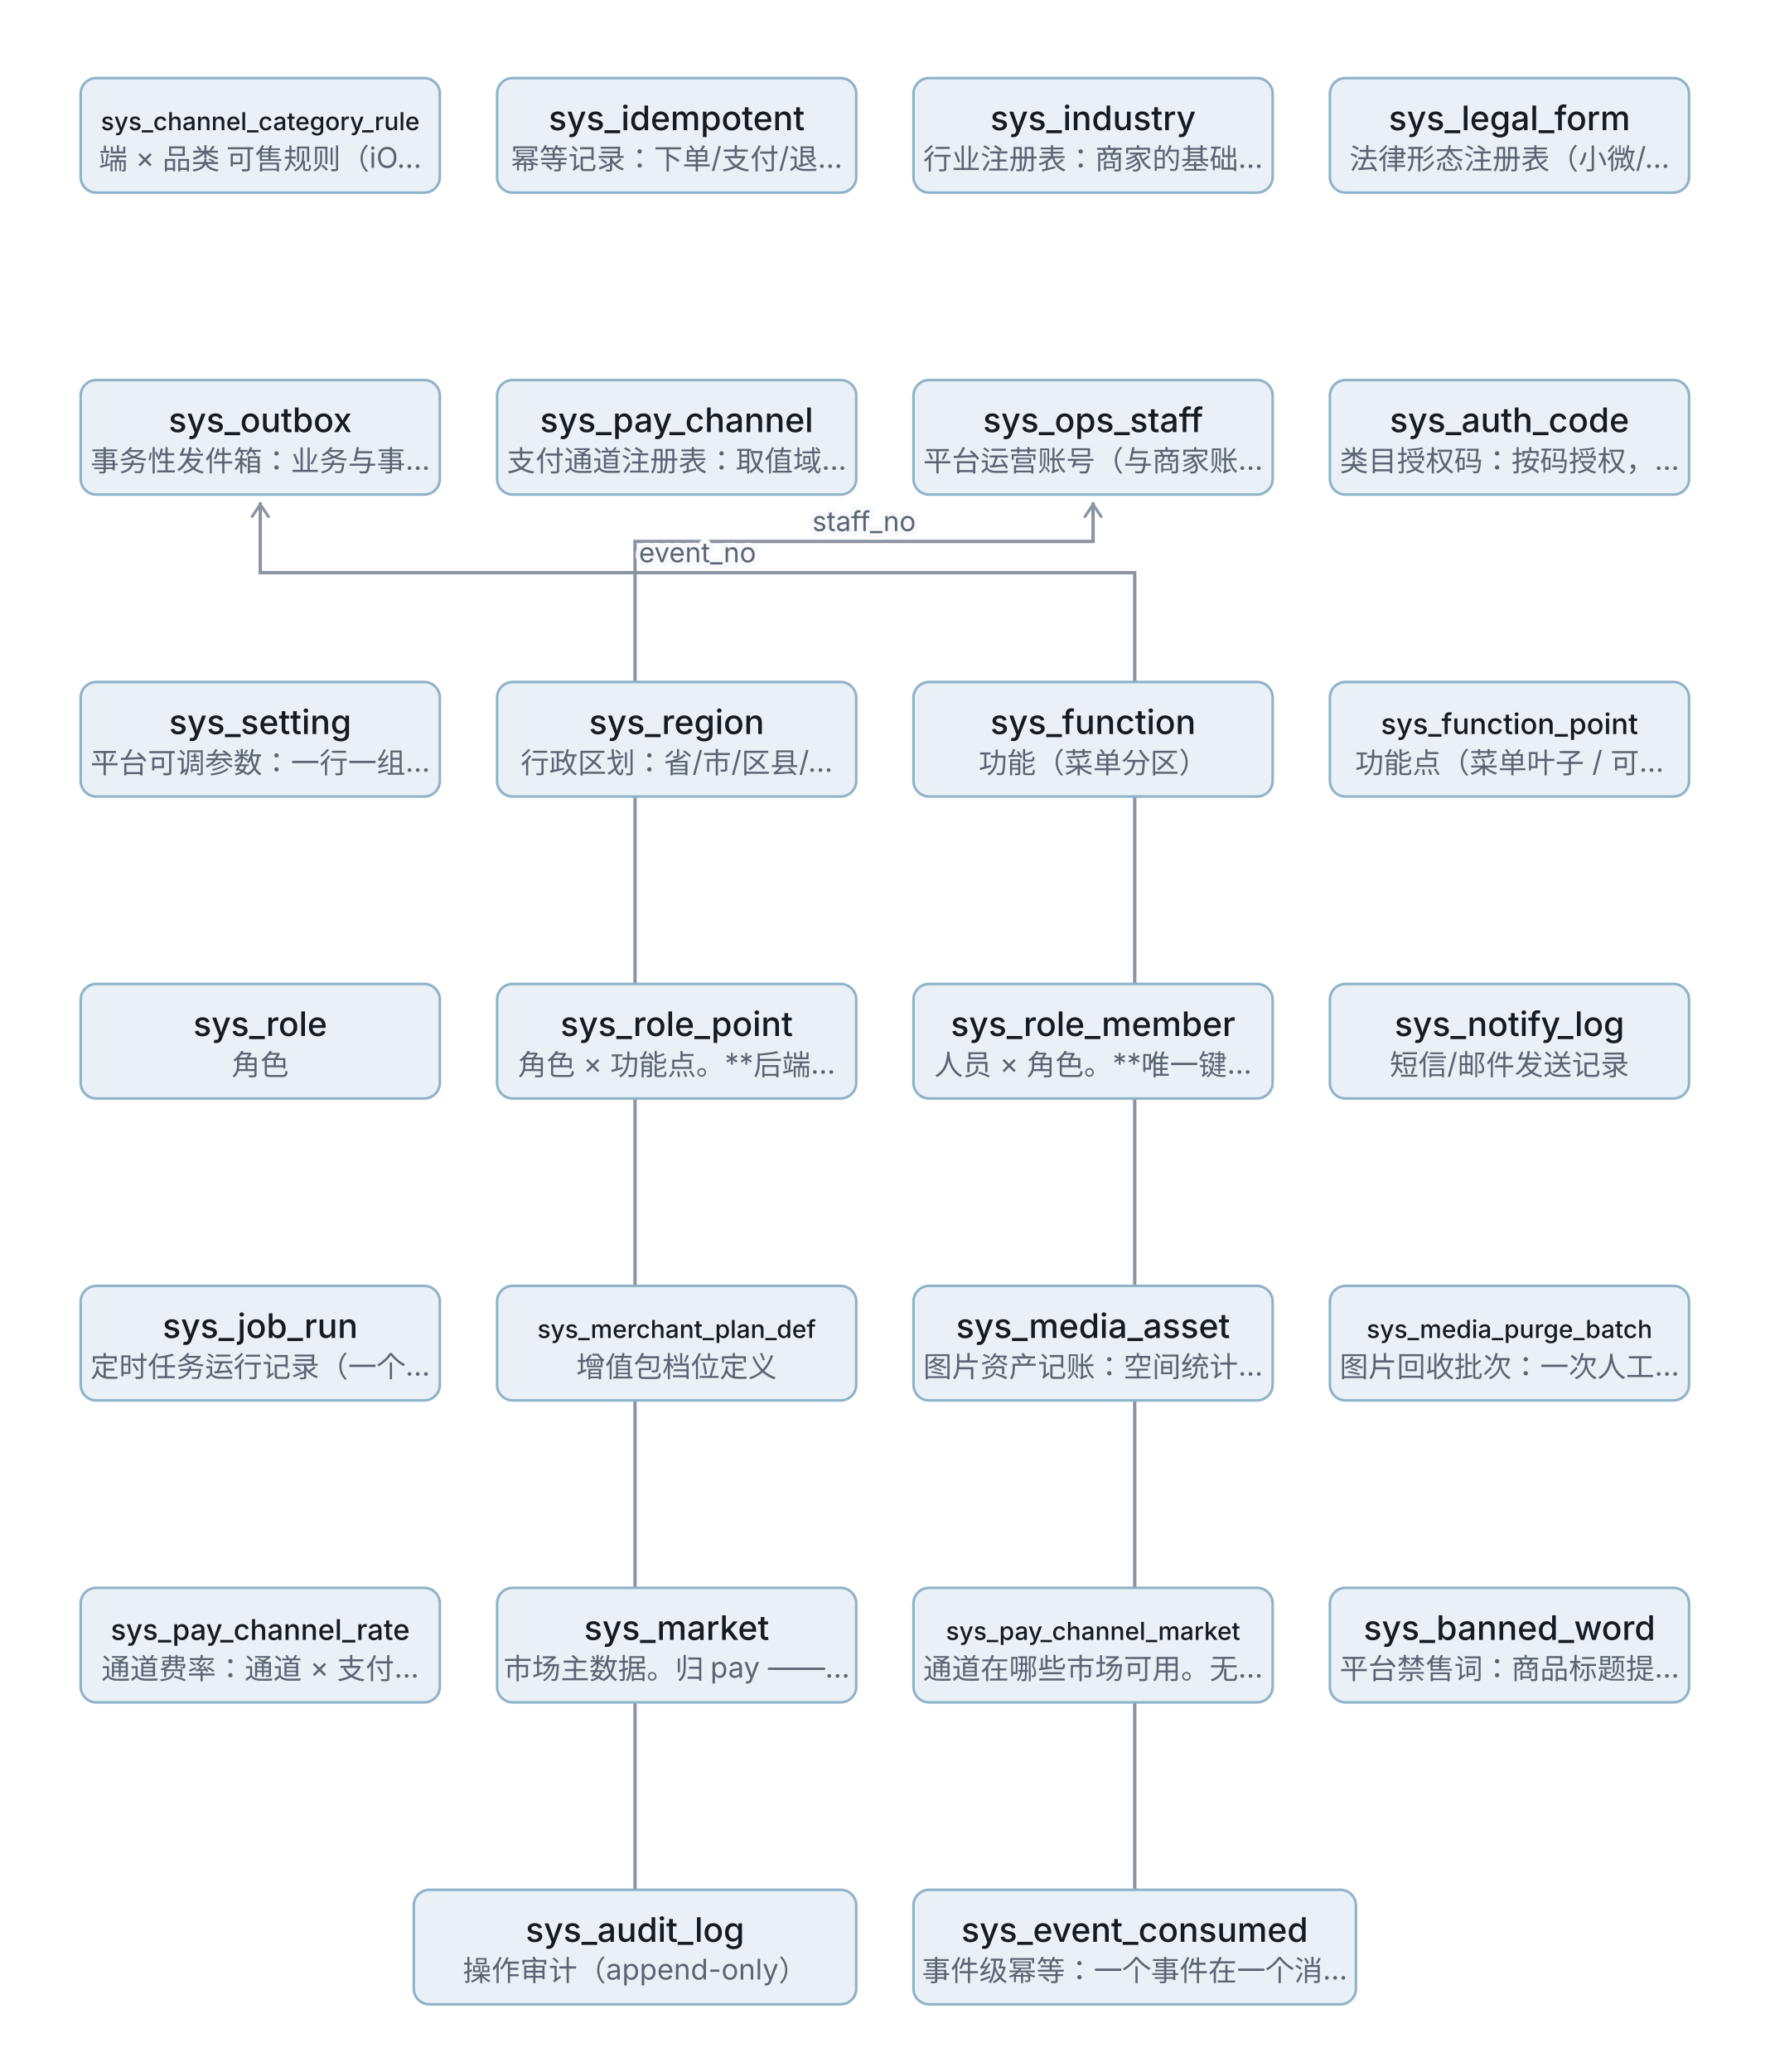
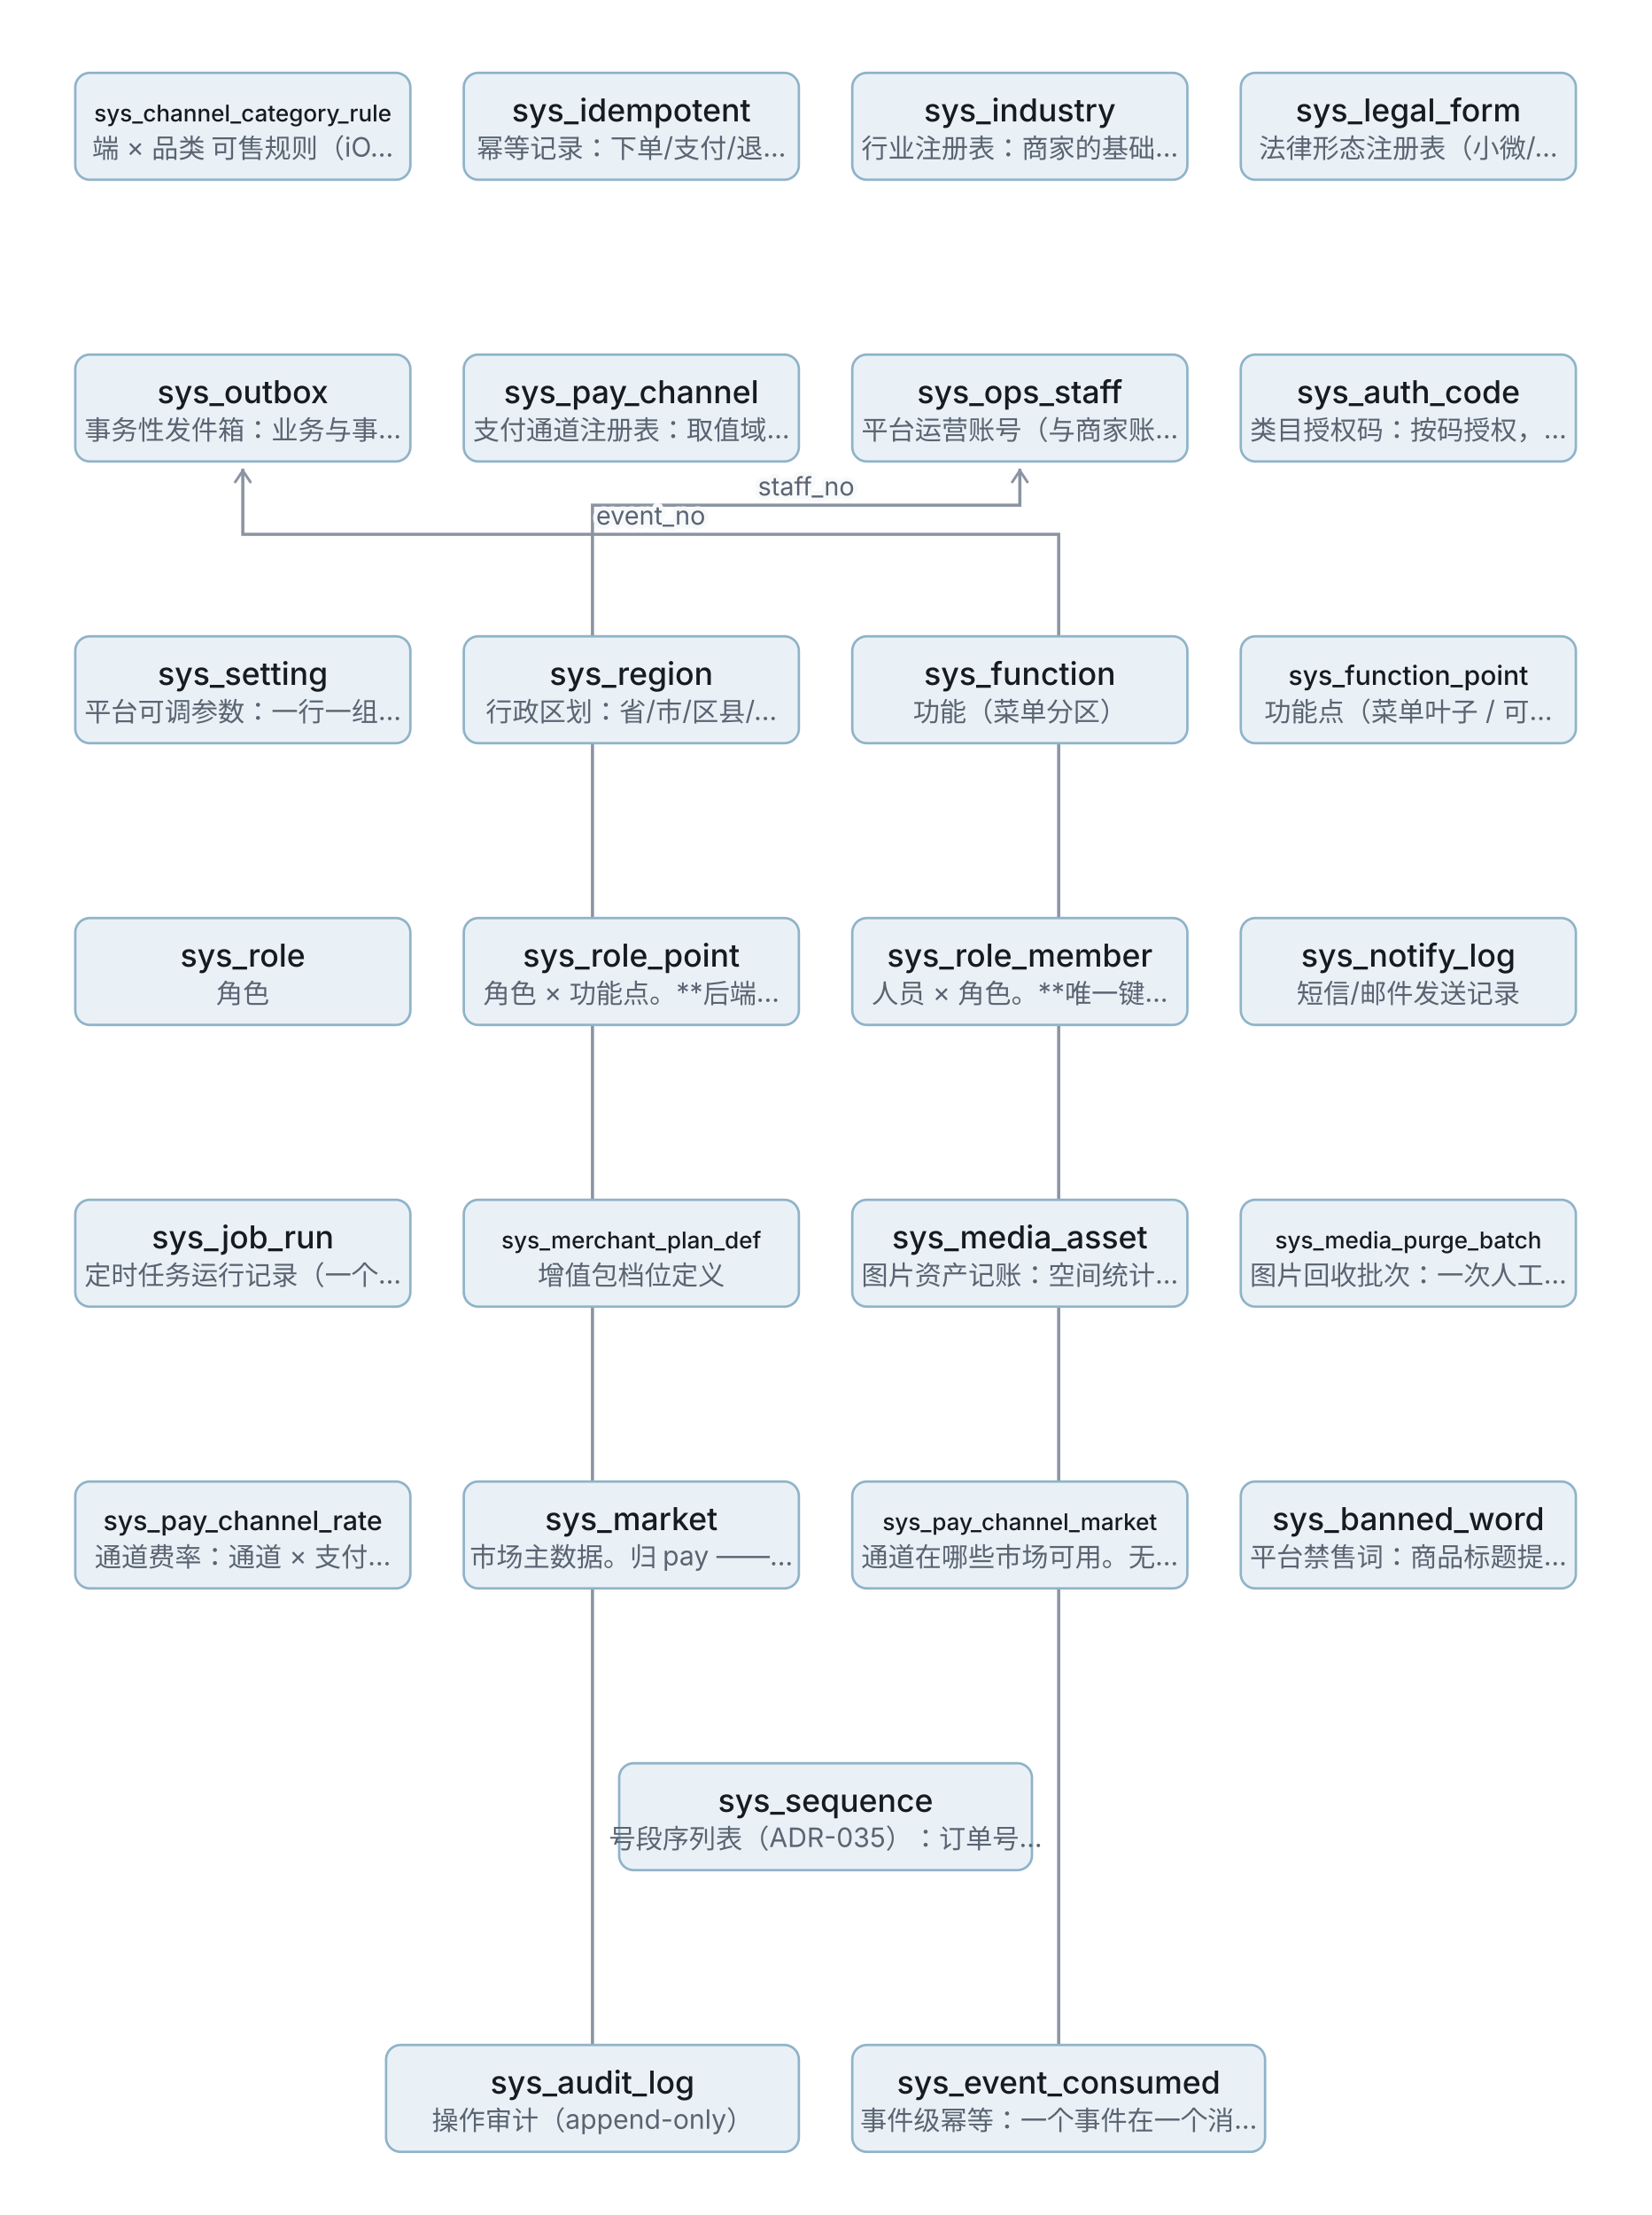
- <svg xmlns="http://www.w3.org/2000/svg" width="680" height="796" viewBox="0 0 680 796" role="img" font-family="system-ui,-apple-system,'PingFang SC',sans-serif">
+ <svg xmlns="http://www.w3.org/2000/svg" width="680" height="912" viewBox="0 0 680 912" role="img" font-family="system-ui,-apple-system,'PingFang SC',sans-serif">
  <defs>
    <marker id="a" viewBox="0 0 10 10" refX="9" refY="5" markerWidth="6" markerHeight="6" orient="auto-start-reverse">
      <path d="M2 1L8 5L2 9" fill="none" stroke="#8A94A2" stroke-width="1.4" stroke-linecap="round" />
    </marker>
    <style>.n{font-weight:500;fill:#161A21}.s{font-size:11px;fill:#5A6472}
.l{font-size:10.5px;fill:#5A6472;paint-order:stroke;stroke:#F7F9FB;stroke-width:3.5;stroke-linejoin:round}.b{font-size:11px;fill:#5A6472;letter-spacing:.1em}
.ar{stroke:#8A94A2;stroke-width:1.3;fill:none}</style>
  </defs>
-   <path class="ar" d="M244 726 L244 208 L420 208 L420 193" marker-end="url(#a)" />
-   <path class="ar" d="M436 726 L436 220 L100 220 L100 193" marker-end="url(#a)" />
+   <path class="ar" d="M244 842 L244 208 L420 208 L420 193" marker-end="url(#a)" />
+   <path class="ar" d="M436 842 L436 220 L100 220 L100 193" marker-end="url(#a)" />
  <rect x="31" y="30" width="138" height="44" rx="6" fill="#EAF1F6" stroke="#8FB3C9" />
  <text class="n" x="100" y="50" text-anchor="middle" font-size="9.5">sys_channel_category_rule</text>
  <text class="s" x="100" y="65" text-anchor="middle">端 × 品类 可售规则（iO…</text>
  <rect x="191" y="30" width="138" height="44" rx="6" fill="#EAF1F6" stroke="#8FB3C9" />
  <text class="n" x="260" y="50" text-anchor="middle" font-size="13">sys_idempotent</text>
  <text class="s" x="260" y="65" text-anchor="middle">幂等记录：下单/支付/退…</text>
  <rect x="351" y="30" width="138" height="44" rx="6" fill="#EAF1F6" stroke="#8FB3C9" />
  <text class="n" x="420" y="50" text-anchor="middle" font-size="13">sys_industry</text>
  <text class="s" x="420" y="65" text-anchor="middle">行业注册表：商家的基础…</text>
  <rect x="511" y="30" width="138" height="44" rx="6" fill="#EAF1F6" stroke="#8FB3C9" />
  <text class="n" x="580" y="50" text-anchor="middle" font-size="13">sys_legal_form</text>
  <text class="s" x="580" y="65" text-anchor="middle">法律形态注册表（小微/…</text>
  <rect x="31" y="146" width="138" height="44" rx="6" fill="#EAF1F6" stroke="#8FB3C9" />
  <text class="n" x="100" y="166" text-anchor="middle" font-size="13">sys_outbox</text>
  <text class="s" x="100" y="181" text-anchor="middle">事务性发件箱：业务与事…</text>
  <rect x="191" y="146" width="138" height="44" rx="6" fill="#EAF1F6" stroke="#8FB3C9" />
  <text class="n" x="260" y="166" text-anchor="middle" font-size="13">sys_pay_channel</text>
  <text class="s" x="260" y="181" text-anchor="middle">支付通道注册表：取值域…</text>
  <rect x="351" y="146" width="138" height="44" rx="6" fill="#EAF1F6" stroke="#8FB3C9" />
  <text class="n" x="420" y="166" text-anchor="middle" font-size="13">sys_ops_staff</text>
  <text class="s" x="420" y="181" text-anchor="middle">平台运营账号（与商家账…</text>
  <rect x="511" y="146" width="138" height="44" rx="6" fill="#EAF1F6" stroke="#8FB3C9" />
  <text class="n" x="580" y="166" text-anchor="middle" font-size="13">sys_auth_code</text>
  <text class="s" x="580" y="181" text-anchor="middle">类目授权码：按码授权，…</text>
  <rect x="31" y="262" width="138" height="44" rx="6" fill="#EAF1F6" stroke="#8FB3C9" />
  <text class="n" x="100" y="282" text-anchor="middle" font-size="13">sys_setting</text>
  <text class="s" x="100" y="297" text-anchor="middle">平台可调参数：一行一组…</text>
  <rect x="191" y="262" width="138" height="44" rx="6" fill="#EAF1F6" stroke="#8FB3C9" />
  <text class="n" x="260" y="282" text-anchor="middle" font-size="13">sys_region</text>
  <text class="s" x="260" y="297" text-anchor="middle">行政区划：省/市/区县/…</text>
  <rect x="351" y="262" width="138" height="44" rx="6" fill="#EAF1F6" stroke="#8FB3C9" />
  <text class="n" x="420" y="282" text-anchor="middle" font-size="13">sys_function</text>
  <text class="s" x="420" y="297" text-anchor="middle">功能（菜单分区）</text>
  <rect x="511" y="262" width="138" height="44" rx="6" fill="#EAF1F6" stroke="#8FB3C9" />
  <text class="n" x="580" y="282" text-anchor="middle" font-size="11">sys_function_point</text>
  <text class="s" x="580" y="297" text-anchor="middle">功能点（菜单叶子 / 可…</text>
  <rect x="31" y="378" width="138" height="44" rx="6" fill="#EAF1F6" stroke="#8FB3C9" />
  <text class="n" x="100" y="398" text-anchor="middle" font-size="13">sys_role</text>
  <text class="s" x="100" y="413" text-anchor="middle">角色</text>
  <rect x="191" y="378" width="138" height="44" rx="6" fill="#EAF1F6" stroke="#8FB3C9" />
  <text class="n" x="260" y="398" text-anchor="middle" font-size="13">sys_role_point</text>
  <text class="s" x="260" y="413" text-anchor="middle">角色 × 功能点。**后端…</text>
  <rect x="351" y="378" width="138" height="44" rx="6" fill="#EAF1F6" stroke="#8FB3C9" />
  <text class="n" x="420" y="398" text-anchor="middle" font-size="13">sys_role_member</text>
  <text class="s" x="420" y="413" text-anchor="middle">人员 × 角色。**唯一键…</text>
  <rect x="511" y="378" width="138" height="44" rx="6" fill="#EAF1F6" stroke="#8FB3C9" />
  <text class="n" x="580" y="398" text-anchor="middle" font-size="13">sys_notify_log</text>
  <text class="s" x="580" y="413" text-anchor="middle">短信/邮件发送记录</text>
  <rect x="31" y="494" width="138" height="44" rx="6" fill="#EAF1F6" stroke="#8FB3C9" />
  <text class="n" x="100" y="514" text-anchor="middle" font-size="13">sys_job_run</text>
  <text class="s" x="100" y="529" text-anchor="middle">定时任务运行记录（一个…</text>
  <rect x="191" y="494" width="138" height="44" rx="6" fill="#EAF1F6" stroke="#8FB3C9" />
  <text class="n" x="260" y="514" text-anchor="middle" font-size="9.5">sys_merchant_plan_def</text>
  <text class="s" x="260" y="529" text-anchor="middle">增值包档位定义</text>
  <rect x="351" y="494" width="138" height="44" rx="6" fill="#EAF1F6" stroke="#8FB3C9" />
  <text class="n" x="420" y="514" text-anchor="middle" font-size="13">sys_media_asset</text>
  <text class="s" x="420" y="529" text-anchor="middle">图片资产记账：空间统计…</text>
  <rect x="511" y="494" width="138" height="44" rx="6" fill="#EAF1F6" stroke="#8FB3C9" />
  <text class="n" x="580" y="514" text-anchor="middle" font-size="9.5">sys_media_purge_batch</text>
  <text class="s" x="580" y="529" text-anchor="middle">图片回收批次：一次人工…</text>
  <rect x="31" y="610" width="138" height="44" rx="6" fill="#EAF1F6" stroke="#8FB3C9" />
  <text class="n" x="100" y="630" text-anchor="middle" font-size="11">sys_pay_channel_rate</text>
  <text class="s" x="100" y="645" text-anchor="middle">通道费率：通道 × 支付…</text>
  <rect x="191" y="610" width="138" height="44" rx="6" fill="#EAF1F6" stroke="#8FB3C9" />
  <text class="n" x="260" y="630" text-anchor="middle" font-size="13">sys_market</text>
  <text class="s" x="260" y="645" text-anchor="middle">市场主数据。归 pay ——…</text>
  <rect x="351" y="610" width="138" height="44" rx="6" fill="#EAF1F6" stroke="#8FB3C9" />
  <text class="n" x="420" y="630" text-anchor="middle" font-size="9.5">sys_pay_channel_market</text>
  <text class="s" x="420" y="645" text-anchor="middle">通道在哪些市场可用。无…</text>
  <rect x="511" y="610" width="138" height="44" rx="6" fill="#EAF1F6" stroke="#8FB3C9" />
  <text class="n" x="580" y="630" text-anchor="middle" font-size="13">sys_banned_word</text>
  <text class="s" x="580" y="645" text-anchor="middle">平台禁售词：商品标题提…</text>
-   <rect x="159" y="726" width="170" height="44" rx="6" fill="#EAF1F6" stroke="#8FB3C9" />
-   <text class="n" x="244" y="746" text-anchor="middle" font-size="13">sys_audit_log</text>
-   <text class="s" x="244" y="761" text-anchor="middle">操作审计（append-only）</text>
-   <rect x="351" y="726" width="170" height="44" rx="6" fill="#EAF1F6" stroke="#8FB3C9" />
-   <text class="n" x="436" y="746" text-anchor="middle" font-size="13">sys_event_consumed</text>
-   <text class="s" x="436" y="761" text-anchor="middle">事件级幂等：一个事件在一个消…</text>
+   <rect x="255" y="726" width="170" height="44" rx="6" fill="#EAF1F6" stroke="#8FB3C9" />
+   <text class="n" x="340" y="746" text-anchor="middle" font-size="13">sys_sequence</text>
+   <text class="s" x="340" y="761" text-anchor="middle">号段序列表（ADR-035）：订单号…</text>
+   <rect x="159" y="842" width="170" height="44" rx="6" fill="#EAF1F6" stroke="#8FB3C9" />
+   <text class="n" x="244" y="862" text-anchor="middle" font-size="13">sys_audit_log</text>
+   <text class="s" x="244" y="877" text-anchor="middle">操作审计（append-only）</text>
+   <rect x="351" y="842" width="170" height="44" rx="6" fill="#EAF1F6" stroke="#8FB3C9" />
+   <text class="n" x="436" y="862" text-anchor="middle" font-size="13">sys_event_consumed</text>
+   <text class="s" x="436" y="877" text-anchor="middle">事件级幂等：一个事件在一个消…</text>
  <text class="l" x="332" y="204" text-anchor="middle">staff_no</text>
  <text class="l" x="268" y="216" text-anchor="middle">event_no</text>
</svg>
